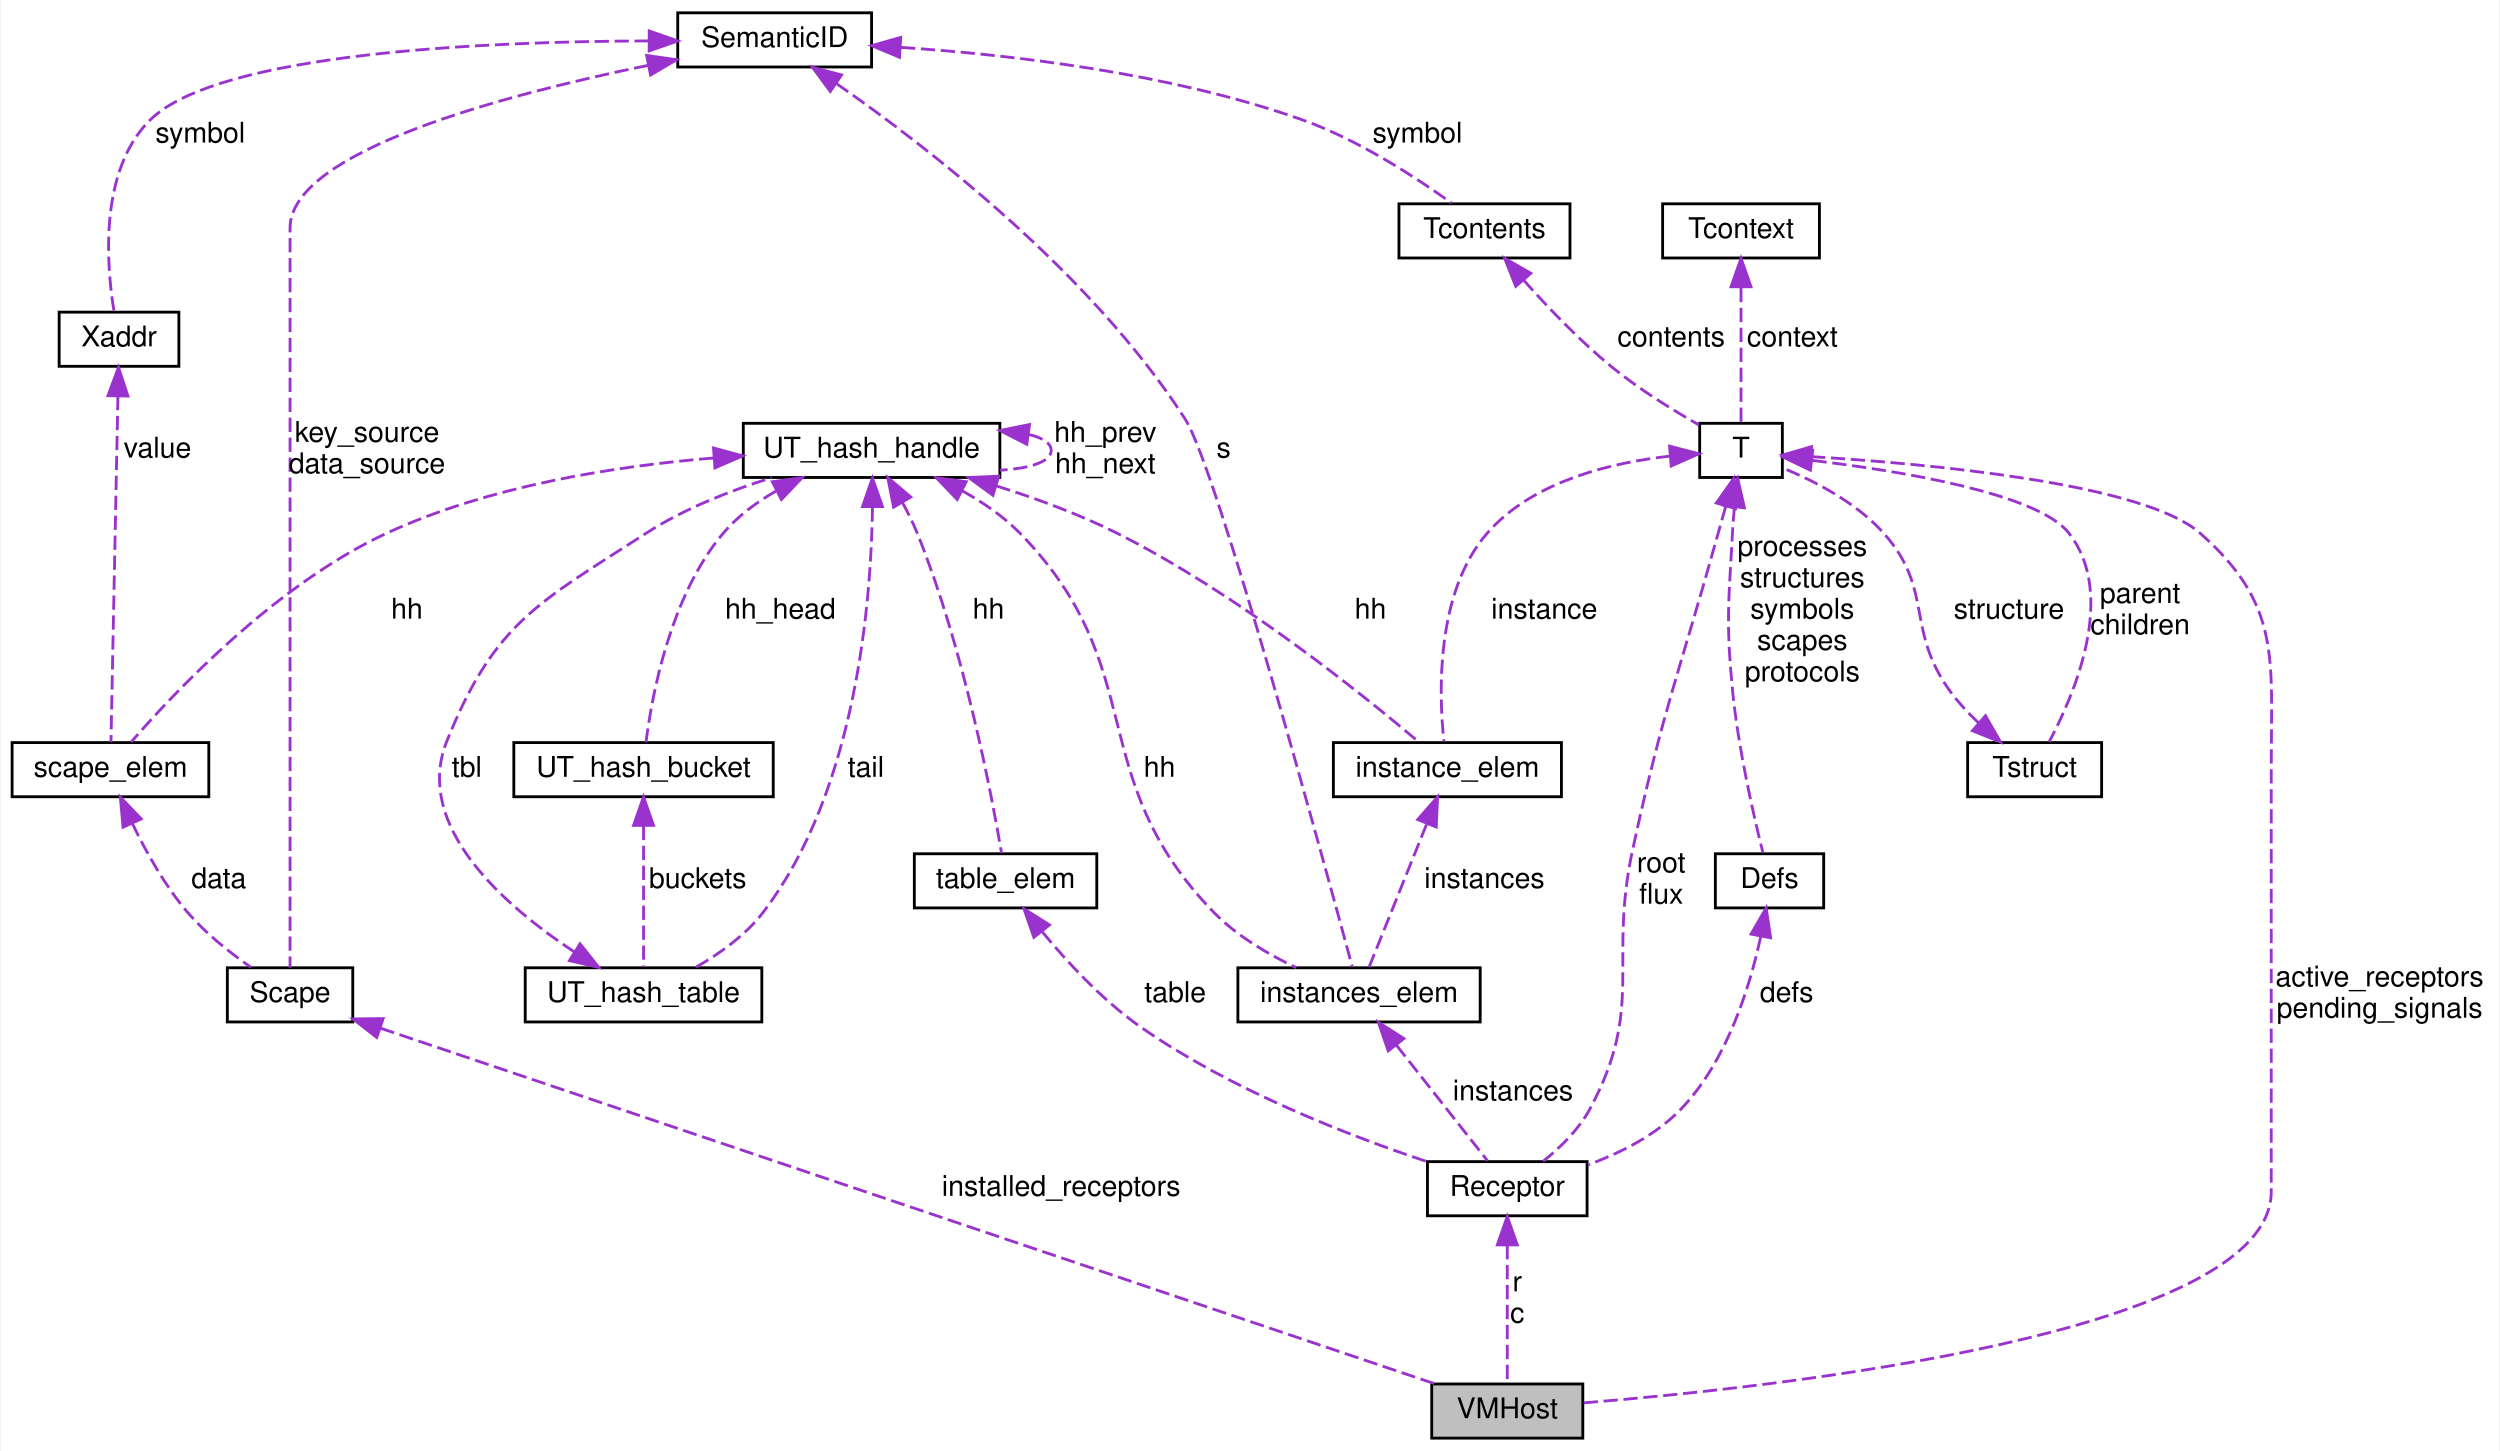
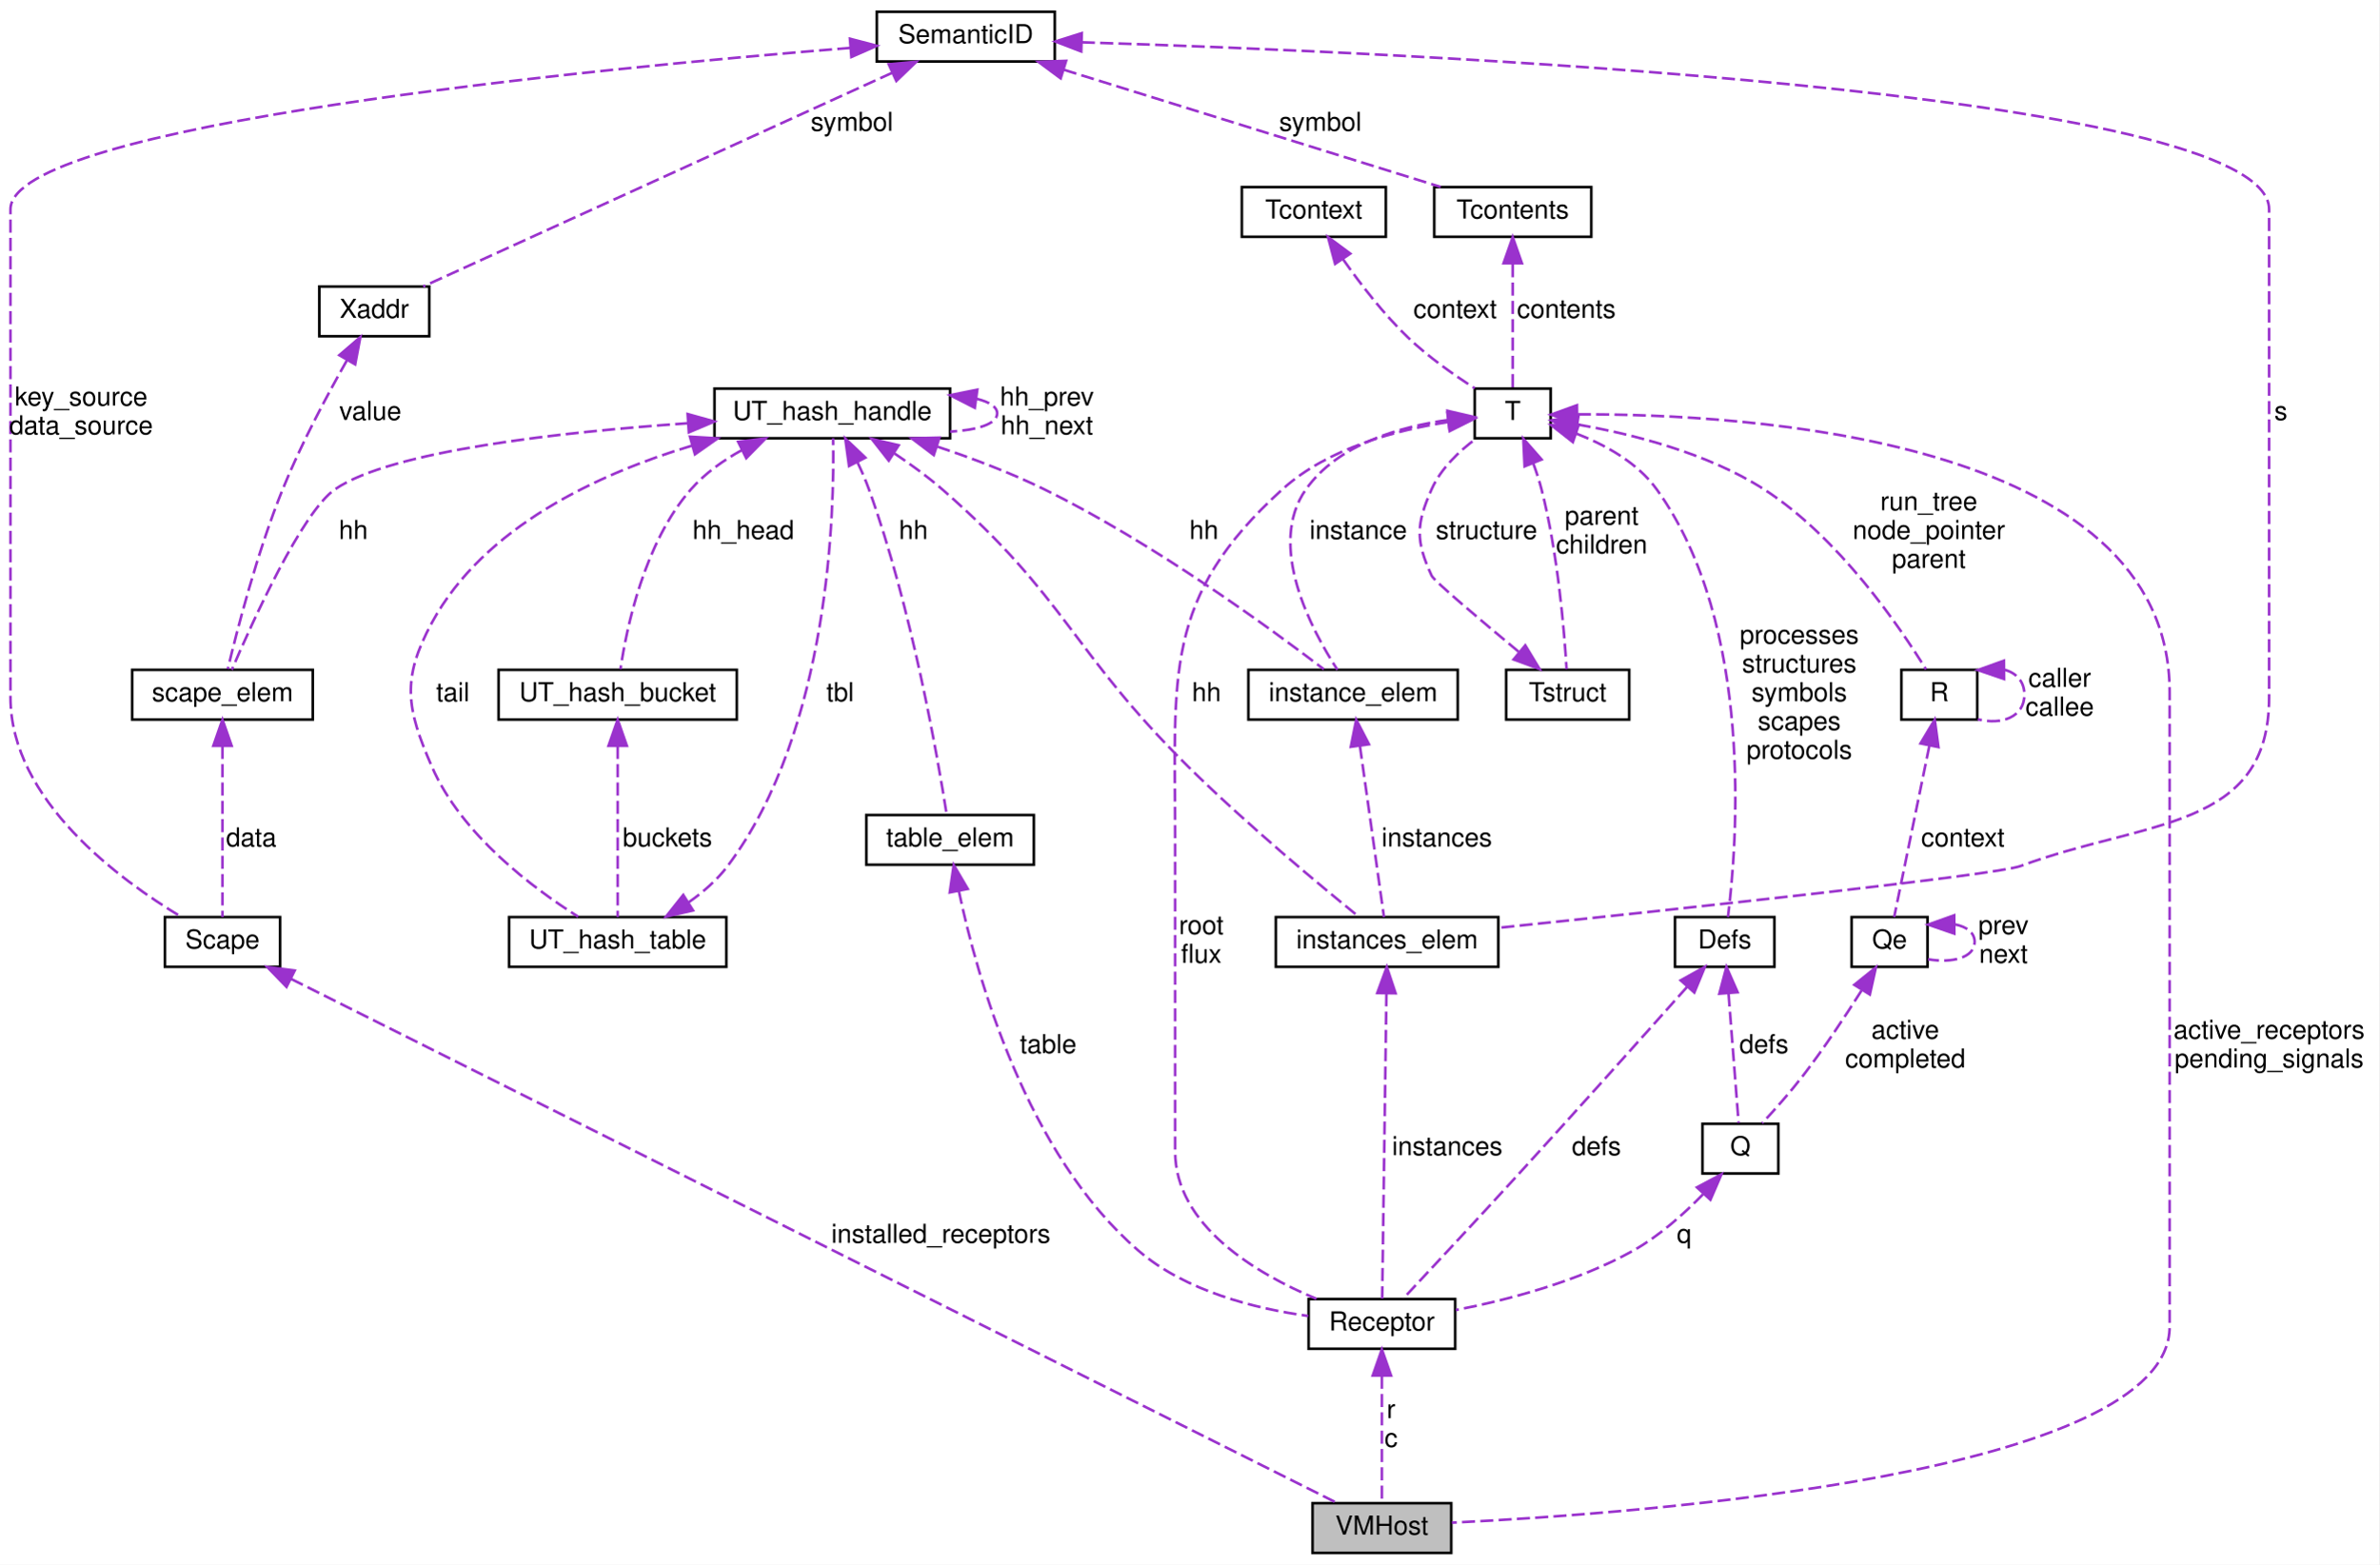
- <svg xmlns="http://www.w3.org/2000/svg" xmlns:xlink="http://www.w3.org/1999/xlink" width="877pt" height="509pt" viewBox="0.00 0.00 876.50 509.00">
-   <g id="graph0" class="graph" transform="scale(1 1) rotate(0) translate(4 505)">
-     <polygon fill="white" stroke="none" points="-4,4 -4,-505 872.5,-505 872.5,4 -4,4" />
+ <svg xmlns="http://www.w3.org/2000/svg" xmlns:xlink="http://www.w3.org/1999/xlink" width="909pt" height="598pt" viewBox="0.00 0.00 909.00 598.00">
+   <g id="graph0" class="graph" transform="scale(1 1) rotate(0) translate(4 594)">
+     <polygon fill="white" stroke="none" points="-4,4 -4,-594 905,-594 905,4 -4,4" />
    <g id="node1" class="node">
-       <polygon fill="#bfbfbf" stroke="black" points="498,-0.5 498,-19.5 551,-19.5 551,-0.5 498,-0.5" />
-       <text text-anchor="middle" x="524.5" y="-7.5" font-family="Helvetica,sans-Serif" font-size="10.00">VMHost</text>
+       <polygon fill="#bfbfbf" stroke="black" points="497.5,-0.5 497.5,-19.5 550.5,-19.5 550.5,-0.5 497.5,-0.5" />
+       <text text-anchor="middle" x="524" y="-7.5" font-family="Helvetica,sans-Serif" font-size="10.00">VMHost</text>
    </g>
    <g id="node2" class="node">
      <g id="a_node2">
        <a xlink:href="structScape.html" target="_top" xlink:title="Scape">
-           <polygon fill="white" stroke="black" points="75.5,-146.5 75.5,-165.5 119.5,-165.5 119.5,-146.5 75.5,-146.5" />
-           <text text-anchor="middle" x="97.5" y="-153.5" font-family="Helvetica,sans-Serif" font-size="10.00">Scape</text>
+           <polygon fill="white" stroke="black" points="59,-224.5 59,-243.5 103,-243.5 103,-224.5 59,-224.5" />
+           <text text-anchor="middle" x="81" y="-231.5" font-family="Helvetica,sans-Serif" font-size="10.00">Scape</text>
        </a>
      </g>
    </g>
    <g id="edge1" class="edge">
-       <path fill="none" stroke="#9a32cd" stroke-dasharray="5,2" d="M129.243,-144.295C210.592,-116.861 425.312,-44.45 499.142,-19.552" />
-       <polygon fill="#9a32cd" stroke="#9a32cd" points="127.915,-141.049 119.558,-147.561 130.152,-147.682 127.915,-141.049" />
-       <text text-anchor="middle" x="368" y="-85.5" font-family="Helvetica,sans-Serif" font-size="10.00"> installed_receptors</text>
+       <path fill="none" stroke="#9a32cd" stroke-dasharray="5,2" d="M107.228,-219.857C189.126,-178.815 438.692,-53.75 506.717,-19.661" />
+       <polygon fill="#9a32cd" stroke="#9a32cd" points="105.467,-216.824 98.095,-224.433 108.603,-223.082 105.467,-216.824" />
+       <text text-anchor="middle" x="355.5" y="-119" font-family="Helvetica,sans-Serif" font-size="10.00"> installed_receptors</text>
    </g>
    <g id="node3" class="node">
      <g id="a_node3">
        <a xlink:href="structSemanticID.html" target="_top" xlink:title="SemanticID">
-           <polygon fill="white" stroke="black" points="233.5,-481.5 233.5,-500.5 301.5,-500.5 301.5,-481.5 233.5,-481.5" />
-           <text text-anchor="middle" x="267.5" y="-488.5" font-family="Helvetica,sans-Serif" font-size="10.00">SemanticID</text>
+           <polygon fill="white" stroke="black" points="331,-570.5 331,-589.5 399,-589.5 399,-570.5 331,-570.5" />
+           <text text-anchor="middle" x="365" y="-577.5" font-family="Helvetica,sans-Serif" font-size="10.00">SemanticID</text>
        </a>
      </g>
    </g>
    <g id="edge2" class="edge">
-       <path fill="none" stroke="#9a32cd" stroke-dasharray="5,2" d="M223.074,-482.064C172.704,-471.772 97.5,-451.901 97.5,-425 97.5,-425 97.5,-425 97.5,-234 97.5,-209.135 97.5,-179.754 97.5,-165.546" />
-       <polygon fill="#9a32cd" stroke="#9a32cd" points="222.608,-485.54 233.098,-484.054 223.971,-478.674 222.608,-485.54" />
-       <text text-anchor="middle" x="124.5" y="-350" font-family="Helvetica,sans-Serif" font-size="10.00"> key_source</text>
-       <text text-anchor="middle" x="124.5" y="-339" font-family="Helvetica,sans-Serif" font-size="10.00">data_source</text>
+       <path fill="none" stroke="#9a32cd" stroke-dasharray="5,2" d="M320.894,-575.702C223.774,-567.849 0,-546.254 0,-514 0,-514 0,-514 0,-327.5 0,-288.224 41.845,-257.621 65.382,-243.514" />
+       <polygon fill="#9a32cd" stroke="#9a32cd" points="320.743,-579.201 330.989,-576.506 321.299,-572.223 320.743,-579.201" />
+       <text text-anchor="middle" x="27" y="-439" font-family="Helvetica,sans-Serif" font-size="10.00"> key_source</text>
+       <text text-anchor="middle" x="27" y="-428" font-family="Helvetica,sans-Serif" font-size="10.00">data_source</text>
    </g>
    <g id="node5" class="node">
      <g id="a_node5">
        <a xlink:href="structXaddr.html" target="_top" xlink:title="Xaddr">
-           <polygon fill="white" stroke="black" points="16.5,-376.5 16.5,-395.5 58.5,-395.5 58.5,-376.5 16.5,-376.5" />
-           <text text-anchor="middle" x="37.5" y="-383.5" font-family="Helvetica,sans-Serif" font-size="10.00">Xaddr</text>
+           <polygon fill="white" stroke="black" points="118,-465.5 118,-484.5 160,-484.5 160,-465.5 118,-465.5" />
+           <text text-anchor="middle" x="139" y="-472.5" font-family="Helvetica,sans-Serif" font-size="10.00">Xaddr</text>
        </a>
      </g>
    </g>
    <g id="edge5" class="edge">
-       <path fill="none" stroke="#9a32cd" stroke-dasharray="5,2" d="M223.349,-490.646C166.608,-490.483 72.529,-486.528 48.5,-463 30.21,-445.092 33.168,-411.296 35.789,-395.517" />
-       <polygon fill="#9a32cd" stroke="#9a32cd" points="223.488,-494.146 233.485,-490.637 223.481,-487.146 223.488,-494.146" />
-       <text text-anchor="middle" x="66" y="-455" font-family="Helvetica,sans-Serif" font-size="10.00"> symbol</text>
+       <path fill="none" stroke="#9a32cd" stroke-dasharray="5,2" d="M336.856,-566.173C290.014,-544.825 197.293,-502.567 157.667,-484.508" />
+       <polygon fill="#9a32cd" stroke="#9a32cd" points="335.569,-569.433 346.12,-570.395 338.472,-563.063 335.569,-569.433" />
+       <text text-anchor="middle" x="321.5" y="-544" font-family="Helvetica,sans-Serif" font-size="10.00"> symbol</text>
    </g>
    <g id="node11" class="node">
      <g id="a_node11">
        <a xlink:href="structinstances__elem.html" target="_top" xlink:title="instances_elem">
-           <polygon fill="white" stroke="black" points="430,-146.5 430,-165.5 515,-165.5 515,-146.5 430,-146.5" />
-           <text text-anchor="middle" x="472.5" y="-153.5" font-family="Helvetica,sans-Serif" font-size="10.00">instances_elem</text>
+           <polygon fill="white" stroke="black" points="483.5,-224.5 483.5,-243.5 568.5,-243.5 568.5,-224.5 483.5,-224.5" />
+           <text text-anchor="middle" x="526" y="-231.5" font-family="Helvetica,sans-Serif" font-size="10.00">instances_elem</text>
        </a>
      </g>
    </g>
    <g id="edge25" class="edge">
-       <path fill="none" stroke="#9a32cd" stroke-dasharray="5,2" d="M289.197,-475.658C320.567,-453.848 378.44,-409.404 411.5,-358 422.448,-340.977 460.281,-202.323 470.137,-165.794" />
-       <polygon fill="#9a32cd" stroke="#9a32cd" points="287.016,-472.91 280.732,-481.44 290.964,-478.69 287.016,-472.91" />
-       <text text-anchor="middle" x="425" y="-344.5" font-family="Helvetica,sans-Serif" font-size="10.00"> s</text>
+       <path fill="none" stroke="#9a32cd" stroke-dasharray="5,2" d="M409.35,-577.834C531.356,-574.04 863,-559.538 863,-514 863,-514 863,-514 863,-327.5 863,-276.466 815.837,-280.778 768,-263 758.795,-259.579 635.541,-246.381 568.589,-239.395" />
+       <polygon fill="#9a32cd" stroke="#9a32cd" points="409.12,-574.339 399.23,-578.139 409.33,-581.336 409.12,-574.339" />
+       <text text-anchor="middle" x="867.5" y="-433.5" font-family="Helvetica,sans-Serif" font-size="10.00"> s</text>
    </g>
    <g id="node16" class="node">
      <g id="a_node16">
        <a xlink:href="structTcontents.html" target="_top" xlink:title="Tcontents">
-           <polygon fill="white" stroke="black" points="486.5,-414.5 486.5,-433.5 546.5,-433.5 546.5,-414.5 486.5,-414.5" />
-           <text text-anchor="middle" x="516.5" y="-421.5" font-family="Helvetica,sans-Serif" font-size="10.00">Tcontents</text>
+           <polygon fill="white" stroke="black" points="544,-503.5 544,-522.5 604,-522.5 604,-503.5 544,-503.5" />
+           <text text-anchor="middle" x="574" y="-510.5" font-family="Helvetica,sans-Serif" font-size="10.00">Tcontents</text>
        </a>
      </g>
    </g>
    <g id="edge24" class="edge">
-       <path fill="none" stroke="#9a32cd" stroke-dasharray="5,2" d="M311.81,-488.371C350.031,-485.839 406.215,-479.392 452.5,-463 472.233,-456.012 492.62,-442.651 504.932,-433.781" />
-       <polygon fill="#9a32cd" stroke="#9a32cd" points="311.302,-484.895 301.529,-488.986 311.72,-491.883 311.302,-484.895" />
-       <text text-anchor="middle" x="493" y="-455" font-family="Helvetica,sans-Serif" font-size="10.00"> symbol</text>
+       <path fill="none" stroke="#9a32cd" stroke-dasharray="5,2" d="M402.468,-567.347C443.865,-554.473 509.546,-534.046 546.465,-522.564" />
+       <polygon fill="#9a32cd" stroke="#9a32cd" points="401.263,-564.057 392.754,-570.369 403.342,-570.741 401.263,-564.057" />
+       <text text-anchor="middle" x="500.5" y="-544" font-family="Helvetica,sans-Serif" font-size="10.00"> symbol</text>
    </g>
    <g id="node4" class="node">
      <g id="a_node4">
        <a xlink:href="structscape__elem.html" target="_top" xlink:title="scape_elem">
-           <polygon fill="white" stroke="black" points="0,-225.5 0,-244.5 69,-244.5 69,-225.5 0,-225.5" />
-           <text text-anchor="middle" x="34.5" y="-232.5" font-family="Helvetica,sans-Serif" font-size="10.00">scape_elem</text>
+           <polygon fill="white" stroke="black" points="46.5,-319 46.5,-338 115.5,-338 115.5,-319 46.5,-319" />
+           <text text-anchor="middle" x="81" y="-326" font-family="Helvetica,sans-Serif" font-size="10.00">scape_elem</text>
        </a>
      </g>
    </g>
    <g id="edge3" class="edge">
-       <path fill="none" stroke="#9a32cd" stroke-dasharray="5,2" d="M42.15,-216.166C46.87,-206.356 53.543,-194.32 61.5,-185 67.875,-177.533 76.521,-170.73 83.741,-165.7" />
-       <polygon fill="#9a32cd" stroke="#9a32cd" points="38.914,-214.825 37.964,-225.377 45.287,-217.721 38.914,-214.825" />
-       <text text-anchor="middle" x="72.5" y="-193.5" font-family="Helvetica,sans-Serif" font-size="10.00"> data</text>
+       <path fill="none" stroke="#9a32cd" stroke-dasharray="5,2" d="M81,-308.944C81,-289.038 81,-258.3 81,-243.516" />
+       <polygon fill="#9a32cd" stroke="#9a32cd" points="77.5,-308.964 81,-318.964 84.5,-308.964 77.5,-308.964" />
+       <text text-anchor="middle" x="92" y="-270.5" font-family="Helvetica,sans-Serif" font-size="10.00"> data</text>
    </g>
    <g id="edge4" class="edge">
-       <path fill="none" stroke="#9a32cd" stroke-dasharray="5,2" d="M37.12,-366.105C36.464,-333.552 35.147,-268.128 34.674,-244.641" />
-       <polygon fill="#9a32cd" stroke="#9a32cd" points="33.621,-366.198 37.321,-376.126 40.619,-366.057 33.621,-366.198" />
-       <text text-anchor="middle" x="51" y="-344.5" font-family="Helvetica,sans-Serif" font-size="10.00"> value</text>
+       <path fill="none" stroke="#9a32cd" stroke-dasharray="5,2" d="M128.498,-456.205C120.979,-442.956 110.99,-424.253 104,-407 94.197,-382.806 86.498,-352.857 83.02,-338.288" />
+       <polygon fill="#9a32cd" stroke="#9a32cd" points="125.64,-458.255 133.675,-465.16 131.7,-454.751 125.64,-458.255" />
+       <text text-anchor="middle" x="137.5" y="-433.5" font-family="Helvetica,sans-Serif" font-size="10.00"> value</text>
    </g>
    <g id="node6" class="node">
      <g id="a_node6">
        <a xlink:href="structUT__hash__handle.html" target="_top" xlink:title="UT_hash_handle">
-           <polygon fill="white" stroke="black" points="256.5,-337.5 256.5,-356.5 346.5,-356.5 346.5,-337.5 256.5,-337.5" />
-           <text text-anchor="middle" x="301.5" y="-344.5" font-family="Helvetica,sans-Serif" font-size="10.00">UT_hash_handle</text>
+           <polygon fill="white" stroke="black" points="269,-426.5 269,-445.5 359,-445.5 359,-426.5 269,-426.5" />
+           <text text-anchor="middle" x="314" y="-433.5" font-family="Helvetica,sans-Serif" font-size="10.00">UT_hash_handle</text>
        </a>
      </g>
    </g>
    <g id="edge6" class="edge">
-       <path fill="none" stroke="#9a32cd" stroke-dasharray="5,2" d="M245.958,-344.325C211.634,-341.51 167.432,-334.589 131.5,-318 92.46,-299.976 56.614,-261.833 41.748,-244.679" />
-       <polygon fill="#9a32cd" stroke="#9a32cd" points="246.046,-347.84 256.273,-345.073 246.552,-340.859 246.046,-347.84" />
-       <text text-anchor="middle" x="138.5" y="-288" font-family="Helvetica,sans-Serif" font-size="10.00"> hh</text>
+       <path fill="none" stroke="#9a32cd" stroke-dasharray="5,2" d="M258.948,-432.259C210.793,-428.907 145.31,-421.745 124,-407 111.41,-398.289 92.41,-356.29 84.573,-338.02" />
+       <polygon fill="#9a32cd" stroke="#9a32cd" points="258.73,-435.752 268.939,-432.917 259.191,-428.767 258.73,-435.752" />
+       <text text-anchor="middle" x="131" y="-388" font-family="Helvetica,sans-Serif" font-size="10.00"> hh</text>
    </g>
    <g id="edge7" class="edge">
-       <path fill="none" stroke="#9a32cd" stroke-dasharray="5,2" d="M356.764,-352.566C361.526,-351.383 364.5,-349.528 364.5,-347 364.5,-342.955 356.886,-340.632 346.52,-340.032" />
-       <polygon fill="#9a32cd" stroke="#9a32cd" points="355.953,-349.144 346.52,-353.968 356.903,-356.08 355.953,-349.144" />
-       <text text-anchor="middle" x="383.5" y="-350" font-family="Helvetica,sans-Serif" font-size="10.00"> hh_prev</text>
-       <text text-anchor="middle" x="383.5" y="-339" font-family="Helvetica,sans-Serif" font-size="10.00">hh_next</text>
+       <path fill="none" stroke="#9a32cd" stroke-dasharray="5,2" d="M369.264,-441.566C374.026,-440.383 377,-438.528 377,-436 377,-431.955 369.386,-429.632 359.02,-429.032" />
+       <polygon fill="#9a32cd" stroke="#9a32cd" points="368.453,-438.144 359.02,-442.968 369.403,-445.08 368.453,-438.144" />
+       <text text-anchor="middle" x="396" y="-439" font-family="Helvetica,sans-Serif" font-size="10.00"> hh_prev</text>
+       <text text-anchor="middle" x="396" y="-428" font-family="Helvetica,sans-Serif" font-size="10.00">hh_next</text>
    </g>
    <g id="node7" class="node">
      <g id="a_node7">
        <a xlink:href="structUT__hash__table.html" target="_top" xlink:title="UT_hash_table">
-           <polygon fill="white" stroke="black" points="180,-146.5 180,-165.5 263,-165.5 263,-146.5 180,-146.5" />
-           <text text-anchor="middle" x="221.5" y="-153.5" font-family="Helvetica,sans-Serif" font-size="10.00">UT_hash_table</text>
+           <polygon fill="white" stroke="black" points="190.5,-224.5 190.5,-243.5 273.5,-243.5 273.5,-224.5 190.5,-224.5" />
+           <text text-anchor="middle" x="232" y="-231.5" font-family="Helvetica,sans-Serif" font-size="10.00">UT_hash_table</text>
        </a>
      </g>
    </g>
    <g id="edge11" class="edge">
-       <path fill="none" stroke="#9a32cd" stroke-dasharray="5,2" d="M301.817,-326.998C301.4,-294.568 296.259,-227.89 263.5,-185 257.33,-176.921 248.127,-170.415 239.908,-165.715" />
-       <polygon fill="#9a32cd" stroke="#9a32cd" points="298.317,-327.283 301.8,-337.289 305.317,-327.295 298.317,-327.283" />
-       <text text-anchor="middle" x="299.5" y="-232.5" font-family="Helvetica,sans-Serif" font-size="10.00"> tail</text>
+       <path fill="none" stroke="#9a32cd" stroke-dasharray="5,2" d="M260.378,-423.679C224.711,-412.944 180.892,-392.772 161,-356 149.37,-334.5 151.235,-323.409 161,-301 172.362,-274.926 199.665,-254.515 216.91,-243.653" />
+       <polygon fill="#9a32cd" stroke="#9a32cd" points="259.62,-427.102 270.196,-426.462 261.53,-420.367 259.62,-427.102" />
+       <text text-anchor="middle" x="169" y="-326" font-family="Helvetica,sans-Serif" font-size="10.00"> tail</text>
    </g>
    <g id="node8" class="node">
      <g id="a_node8">
        <a xlink:href="structUT__hash__bucket.html" target="_top" xlink:title="UT_hash_bucket">
-           <polygon fill="white" stroke="black" points="176,-225.5 176,-244.5 267,-244.5 267,-225.5 176,-225.5" />
-           <text text-anchor="middle" x="221.5" y="-232.5" font-family="Helvetica,sans-Serif" font-size="10.00">UT_hash_bucket</text>
+           <polygon fill="white" stroke="black" points="186.5,-319 186.5,-338 277.5,-338 277.5,-319 186.5,-319" />
+           <text text-anchor="middle" x="232" y="-326" font-family="Helvetica,sans-Serif" font-size="10.00">UT_hash_bucket</text>
        </a>
      </g>
    </g>
    <g id="edge10" class="edge">
-       <path fill="none" stroke="#9a32cd" stroke-dasharray="5,2" d="M267.898,-332.698C261.102,-328.78 254.513,-323.916 249.5,-318 230.828,-295.964 224.414,-260.857 222.374,-244.681" />
-       <polygon fill="#9a32cd" stroke="#9a32cd" points="266.673,-336.003 277.166,-337.463 269.874,-329.777 266.673,-336.003" />
-       <text text-anchor="middle" x="269.5" y="-288" font-family="Helvetica,sans-Serif" font-size="10.00"> hh_head</text>
+       <path fill="none" stroke="#9a32cd" stroke-dasharray="5,2" d="M279.477,-421.99C272.314,-418.039 265.334,-413.087 260,-407 242.086,-386.557 235.339,-353.769 233.051,-338.221" />
+       <polygon fill="#9a32cd" stroke="#9a32cd" points="278.021,-425.175 288.537,-426.469 281.124,-418.9 278.021,-425.175" />
+       <text text-anchor="middle" x="280" y="-388" font-family="Helvetica,sans-Serif" font-size="10.00"> hh_head</text>
    </g>
    <g id="node10" class="node">
      <g id="a_node10">
        <a xlink:href="structtable__elem.html" target="_top" xlink:title="table_elem">
-           <polygon fill="white" stroke="black" points="316.5,-186.5 316.5,-205.5 380.5,-205.5 380.5,-186.5 316.5,-186.5" />
-           <text text-anchor="middle" x="348.5" y="-193.5" font-family="Helvetica,sans-Serif" font-size="10.00">table_elem</text>
+           <polygon fill="white" stroke="black" points="327,-263.5 327,-282.5 391,-282.5 391,-263.5 327,-263.5" />
+           <text text-anchor="middle" x="359" y="-270.5" font-family="Helvetica,sans-Serif" font-size="10.00">table_elem</text>
        </a>
      </g>
    </g>
    <g id="edge14" class="edge">
-       <path fill="none" stroke="#9a32cd" stroke-dasharray="5,2" d="M312.395,-328.596C314.268,-325.165 316.069,-321.532 317.5,-318 333.869,-277.603 343.644,-226.049 347.089,-205.761" />
-       <polygon fill="#9a32cd" stroke="#9a32cd" points="309.224,-327.083 307.172,-337.477 315.258,-330.631 309.224,-327.083" />
-       <text text-anchor="middle" x="342.5" y="-288" font-family="Helvetica,sans-Serif" font-size="10.00"> hh</text>
+       <path fill="none" stroke="#9a32cd" stroke-dasharray="5,2" d="M323.676,-417.199C325.262,-413.869 326.782,-410.374 328,-407 344.418,-361.505 354.355,-304.061 357.715,-282.602" />
+       <polygon fill="#9a32cd" stroke="#9a32cd" points="320.404,-415.91 318.958,-426.406 326.634,-419.103 320.404,-415.91" />
+       <text text-anchor="middle" x="345" y="-388" font-family="Helvetica,sans-Serif" font-size="10.00"> hh</text>
    </g>
    <g id="edge16" class="edge">
-       <path fill="none" stroke="#9a32cd" stroke-dasharray="5,2" d="M333.261,-332.829C340.504,-328.813 347.751,-323.873 353.5,-318 399.941,-270.558 375.252,-232.631 421.5,-185 429.592,-176.666 440.705,-170.169 450.493,-165.541" />
-       <polygon fill="#9a32cd" stroke="#9a32cd" points="331.538,-329.779 324.201,-337.422 334.703,-336.022 331.538,-329.779" />
-       <text text-anchor="middle" x="402.5" y="-232.5" font-family="Helvetica,sans-Serif" font-size="10.00"> hh</text>
+       <path fill="none" stroke="#9a32cd" stroke-dasharray="5,2" d="M337.741,-420.71C343.919,-416.585 350.406,-411.873 356,-407 403.477,-365.639 405.245,-345.293 450,-301 472.109,-279.119 500.216,-255.758 515.291,-243.554" />
+       <polygon fill="#9a32cd" stroke="#9a32cd" points="335.579,-417.938 329.051,-426.283 339.358,-423.831 335.579,-417.938" />
+       <text text-anchor="middle" x="457" y="-326" font-family="Helvetica,sans-Serif" font-size="10.00"> hh</text>
    </g>
    <g id="node12" class="node">
      <g id="a_node12">
        <a xlink:href="structinstance__elem.html" target="_top" xlink:title="instance_elem">
-           <polygon fill="white" stroke="black" points="463.5,-225.5 463.5,-244.5 543.5,-244.5 543.5,-225.5 463.5,-225.5" />
-           <text text-anchor="middle" x="503.5" y="-232.5" font-family="Helvetica,sans-Serif" font-size="10.00">instance_elem</text>
+           <polygon fill="white" stroke="black" points="473,-319 473,-338 553,-338 553,-319 473,-319" />
+           <text text-anchor="middle" x="513" y="-326" font-family="Helvetica,sans-Serif" font-size="10.00">instance_elem</text>
        </a>
      </g>
    </g>
    <g id="edge18" class="edge">
-       <path fill="none" stroke="#9a32cd" stroke-dasharray="5,2" d="M345.316,-334.526C359.161,-330.17 374.287,-324.63 387.5,-318 430.044,-296.654 474.371,-260.887 493.612,-244.576" />
-       <polygon fill="#9a32cd" stroke="#9a32cd" points="344.068,-331.246 335.506,-337.487 346.091,-337.948 344.068,-331.246" />
-       <text text-anchor="middle" x="476.5" y="-288" font-family="Helvetica,sans-Serif" font-size="10.00"> hh</text>
+       <path fill="none" stroke="#9a32cd" stroke-dasharray="5,2" d="M354.175,-423.303C367.458,-418.864 382.125,-413.33 395,-407 436.79,-386.453 481.547,-353.715 501.848,-338.2" />
+       <polygon fill="#9a32cd" stroke="#9a32cd" points="352.78,-420.076 344.34,-426.48 354.932,-426.737 352.78,-420.076" />
+       <text text-anchor="middle" x="456" y="-388" font-family="Helvetica,sans-Serif" font-size="10.00"> hh</text>
    </g>
    <g id="edge8" class="edge">
-       <path fill="none" stroke="#9a32cd" stroke-dasharray="5,2" d="M197.303,-170.995C172.926,-187.09 140.505,-215.16 152.5,-245 169.265,-286.707 184.741,-293.611 222.5,-318 235.823,-326.606 252.123,-332.959 266.449,-337.418" />
-       <polygon fill="#9a32cd" stroke="#9a32cd" points="199.229,-173.918 205.823,-165.625 195.497,-167.996 199.229,-173.918" />
-       <text text-anchor="middle" x="159.5" y="-232.5" font-family="Helvetica,sans-Serif" font-size="10.00"> tbl</text>
+       <path fill="none" stroke="#9a32cd" stroke-dasharray="5,2" d="M259.132,-249.145C264.655,-253.029 269.993,-257.666 274,-263 313.225,-315.208 314.868,-399.61 314.313,-426.491" />
+       <polygon fill="#9a32cd" stroke="#9a32cd" points="260.79,-246.052 250.466,-243.671 257.051,-251.971 260.79,-246.052" />
+       <text text-anchor="middle" x="317" y="-326" font-family="Helvetica,sans-Serif" font-size="10.00"> tbl</text>
    </g>
    <g id="edge9" class="edge">
-       <path fill="none" stroke="#9a32cd" stroke-dasharray="5,2" d="M221.5,-215.315C221.5,-199.592 221.5,-177.808 221.5,-165.809" />
-       <polygon fill="#9a32cd" stroke="#9a32cd" points="218,-215.465 221.5,-225.465 225,-215.465 218,-215.465" />
-       <text text-anchor="middle" x="240.5" y="-193.5" font-family="Helvetica,sans-Serif" font-size="10.00"> buckets</text>
+       <path fill="none" stroke="#9a32cd" stroke-dasharray="5,2" d="M232,-308.944C232,-289.038 232,-258.3 232,-243.516" />
+       <polygon fill="#9a32cd" stroke="#9a32cd" points="228.5,-308.964 232,-318.964 235.5,-308.964 228.5,-308.964" />
+       <text text-anchor="middle" x="251" y="-270.5" font-family="Helvetica,sans-Serif" font-size="10.00"> buckets</text>
    </g>
    <g id="node9" class="node">
      <g id="a_node9">
        <a xlink:href="structReceptor.html" target="_top" xlink:title="Receptor">
-           <polygon fill="white" stroke="black" points="496.5,-78.5 496.5,-97.5 552.5,-97.5 552.5,-78.5 496.5,-78.5" />
-           <text text-anchor="middle" x="524.5" y="-85.5" font-family="Helvetica,sans-Serif" font-size="10.00">Receptor</text>
+           <polygon fill="white" stroke="black" points="496,-78.5 496,-97.5 552,-97.5 552,-78.5 496,-78.5" />
+           <text text-anchor="middle" x="524" y="-85.5" font-family="Helvetica,sans-Serif" font-size="10.00">Receptor</text>
        </a>
      </g>
    </g>
    <g id="edge12" class="edge">
-       <path fill="none" stroke="#9a32cd" stroke-dasharray="5,2" d="M524.5,-68.224C524.5,-52.697 524.5,-31.358 524.5,-19.616" />
-       <polygon fill="#9a32cd" stroke="#9a32cd" points="521,-68.282 524.5,-78.282 528,-68.282 521,-68.282" />
-       <text text-anchor="middle" x="528" y="-52" font-family="Helvetica,sans-Serif" font-size="10.00"> r</text>
-       <text text-anchor="middle" x="528" y="-41" font-family="Helvetica,sans-Serif" font-size="10.00">c</text>
+       <path fill="none" stroke="#9a32cd" stroke-dasharray="5,2" d="M524,-68.224C524,-52.697 524,-31.358 524,-19.616" />
+       <polygon fill="#9a32cd" stroke="#9a32cd" points="520.5,-68.282 524,-78.282 527.5,-68.282 520.5,-68.282" />
+       <text text-anchor="middle" x="527.5" y="-52" font-family="Helvetica,sans-Serif" font-size="10.00"> r</text>
+       <text text-anchor="middle" x="527.5" y="-41" font-family="Helvetica,sans-Serif" font-size="10.00">c</text>
    </g>
    <g id="edge13" class="edge">
-       <path fill="none" stroke="#9a32cd" stroke-dasharray="5,2" d="M361.379,-178.102C370.108,-167.527 382.405,-154.209 395.5,-145 427.153,-122.738 469.061,-106.576 496.392,-97.494" />
-       <polygon fill="#9a32cd" stroke="#9a32cd" points="358.432,-176.185 354.946,-186.19 363.91,-180.542 358.432,-176.185" />
-       <text text-anchor="middle" x="408" y="-153.5" font-family="Helvetica,sans-Serif" font-size="10.00"> table</text>
+       <path fill="none" stroke="#9a32cd" stroke-dasharray="5,2" d="M362.362,-253.425C369.258,-220.733 388.119,-152.893 431,-116 449.098,-100.43 475.732,-93.825 495.865,-91.031" />
+       <polygon fill="#9a32cd" stroke="#9a32cd" points="358.893,-252.927 360.401,-263.414 365.762,-254.275 358.893,-252.927" />
+       <text text-anchor="middle" x="396.5" y="-191.5" font-family="Helvetica,sans-Serif" font-size="10.00"> table</text>
    </g>
    <g id="edge15" class="edge">
-       <path fill="none" stroke="#9a32cd" stroke-dasharray="5,2" d="M485.65,-138.31C495.787,-125.444 509.406,-108.158 517.534,-97.841" />
-       <polygon fill="#9a32cd" stroke="#9a32cd" points="482.738,-136.351 479.298,-146.372 488.236,-140.683 482.738,-136.351" />
-       <text text-anchor="middle" x="526.5" y="-119" font-family="Helvetica,sans-Serif" font-size="10.00"> instances</text>
+       <path fill="none" stroke="#9a32cd" stroke-dasharray="5,2" d="M525.741,-214.38C525.305,-182.966 524.439,-120.628 524.121,-97.714" />
+       <polygon fill="#9a32cd" stroke="#9a32cd" points="522.242,-214.473 525.881,-224.423 529.242,-214.376 522.242,-214.473" />
+       <text text-anchor="middle" x="549" y="-152.5" font-family="Helvetica,sans-Serif" font-size="10.00"> instances</text>
    </g>
    <g id="edge17" class="edge">
-       <path fill="none" stroke="#9a32cd" stroke-dasharray="5,2" d="M496.161,-215.771C489.818,-200.016 480.924,-177.924 476.047,-165.809" />
-       <polygon fill="#9a32cd" stroke="#9a32cd" points="493.083,-217.496 500.064,-225.465 499.576,-214.882 493.083,-217.496" />
-       <text text-anchor="middle" x="516.5" y="-193.5" font-family="Helvetica,sans-Serif" font-size="10.00"> instances</text>
+       <path fill="none" stroke="#9a32cd" stroke-dasharray="5,2" d="M515.608,-308.944C518.405,-289.038 522.725,-258.3 524.803,-243.516" />
+       <polygon fill="#9a32cd" stroke="#9a32cd" points="512.126,-308.574 514.2,-318.964 519.057,-309.548 512.126,-308.574" />
+       <text text-anchor="middle" x="545" y="-270.5" font-family="Helvetica,sans-Serif" font-size="10.00"> instances</text>
    </g>
    <g id="node13" class="node">
      <g id="a_node13">
        <a xlink:href="structT.html" target="_top" xlink:title="T">
-           <polygon fill="white" stroke="black" points="592,-337.5 592,-356.5 621,-356.5 621,-337.5 592,-337.5" />
-           <text text-anchor="middle" x="606.5" y="-344.5" font-family="Helvetica,sans-Serif" font-size="10.00">T</text>
-         </a>
-       </g>
-     </g>
-     <g id="edge29" class="edge">
-       <path fill="none" stroke="#9a32cd" stroke-dasharray="5,2" d="M631.036,-344.816C670.985,-342.397 747.633,-335.549 767.5,-318 796.055,-292.776 792.5,-274.101 792.5,-236 792.5,-236 792.5,-236 792.5,-87 792.5,-37.187 618.964,-18.33 551.177,-12.864" />
-       <polygon fill="#9a32cd" stroke="#9a32cd" points="630.834,-341.322 621.045,-345.375 631.225,-348.311 630.834,-341.322" />
-       <text text-anchor="middle" x="830.5" y="-159" font-family="Helvetica,sans-Serif" font-size="10.00"> active_receptors</text>
-       <text text-anchor="middle" x="830.5" y="-148" font-family="Helvetica,sans-Serif" font-size="10.00">pending_signals</text>
-     </g>
-     <g id="edge28" class="edge">
-       <path fill="none" stroke="#9a32cd" stroke-dasharray="5,2" d="M601.121,-327.316C600.238,-324.207 599.338,-321.014 598.5,-318 584.813,-268.764 579.336,-256.941 568.5,-207 559.808,-166.942 572.872,-152.124 553.5,-116 549.599,-108.725 542.983,-102.338 537.055,-97.605" />
-       <polygon fill="#9a32cd" stroke="#9a32cd" points="597.829,-328.531 603.945,-337.182 604.558,-326.604 597.829,-328.531" />
-       <text text-anchor="middle" x="578.5" y="-199" font-family="Helvetica,sans-Serif" font-size="10.00"> root</text>
-       <text text-anchor="middle" x="578.5" y="-188" font-family="Helvetica,sans-Serif" font-size="10.00">flux</text>
+           <polygon fill="white" stroke="black" points="559.5,-426.5 559.5,-445.5 588.5,-445.5 588.5,-426.5 559.5,-426.5" />
+           <text text-anchor="middle" x="574" y="-433.5" font-family="Helvetica,sans-Serif" font-size="10.00">T</text>
+         </a>
+       </g>
+     </g>
+     <g id="edge36" class="edge">
+       <path fill="none" stroke="#9a32cd" stroke-dasharray="5,2" d="M598.87,-435.642C662.276,-435.861 825,-426.933 825,-329.5 825,-329.5 825,-329.5 825,-87 825,-30.678 624.378,-15.664 550.712,-12.049" />
+       <polygon fill="#9a32cd" stroke="#9a32cd" points="598.62,-432.139 588.58,-435.521 598.538,-439.138 598.62,-432.139" />
+       <text text-anchor="middle" x="863" y="-197" font-family="Helvetica,sans-Serif" font-size="10.00"> active_receptors</text>
+       <text text-anchor="middle" x="863" y="-186" font-family="Helvetica,sans-Serif" font-size="10.00">pending_signals</text>
+     </g>
+     <g id="edge35" class="edge">
+       <path fill="none" stroke="#9a32cd" stroke-dasharray="5,2" d="M549.216,-432.696C529.884,-429.7 503.467,-422.815 486,-407 440.146,-365.484 445,-335.856 445,-274 445,-274 445,-274 445,-154 445,-125.582 475.859,-107.296 499.004,-97.578" />
+       <polygon fill="#9a32cd" stroke="#9a32cd" points="549.024,-436.2 559.392,-434.02 549.927,-429.259 549.024,-436.2" />
+       <text text-anchor="middle" x="455" y="-237" font-family="Helvetica,sans-Serif" font-size="10.00"> root</text>
+       <text text-anchor="middle" x="455" y="-226" font-family="Helvetica,sans-Serif" font-size="10.00">flux</text>
    </g>
    <g id="edge19" class="edge">
-       <path fill="none" stroke="#9a32cd" stroke-dasharray="5,2" d="M581.591,-344.991C561.299,-342.776 533.48,-336.31 517.5,-318 499.267,-297.109 500.509,-261.429 502.269,-244.895" />
-       <polygon fill="#9a32cd" stroke="#9a32cd" points="581.438,-348.49 591.69,-345.818 582.009,-341.513 581.438,-348.49" />
-       <text text-anchor="middle" x="537.5" y="-288" font-family="Helvetica,sans-Serif" font-size="10.00"> instance</text>
+       <path fill="none" stroke="#9a32cd" stroke-dasharray="5,2" d="M549.361,-433.516C531.051,-430.968 507.213,-424.286 495,-407 479.856,-385.565 497.107,-353.258 507.008,-338.023" />
+       <polygon fill="#9a32cd" stroke="#9a32cd" points="549.058,-437.003 559.373,-434.587 549.802,-430.043 549.058,-437.003" />
+       <text text-anchor="middle" x="515" y="-388" font-family="Helvetica,sans-Serif" font-size="10.00"> instance</text>
    </g>
    <g id="node14" class="node">
      <g id="a_node14">
        <a xlink:href="structTstruct.html" target="_top" xlink:title="Tstruct">
-           <polygon fill="white" stroke="black" points="686,-225.5 686,-244.5 733,-244.5 733,-225.5 686,-225.5" />
-           <text text-anchor="middle" x="709.5" y="-232.5" font-family="Helvetica,sans-Serif" font-size="10.00">Tstruct</text>
+           <polygon fill="white" stroke="black" points="571.5,-319 571.5,-338 618.5,-338 618.5,-319 571.5,-319" />
+           <text text-anchor="middle" x="595" y="-326" font-family="Helvetica,sans-Serif" font-size="10.00">Tstruct</text>
        </a>
      </g>
    </g>
    <g id="edge21" class="edge">
-       <path fill="none" stroke="#9a32cd" stroke-dasharray="5,2" d="M631.579,-343.472C661.984,-339.83 710.532,-331.959 721.5,-318 738.567,-296.279 723.284,-261.014 714.575,-244.74" />
-       <polygon fill="#9a32cd" stroke="#9a32cd" points="630.849,-340.032 621.302,-344.626 631.63,-346.989 630.849,-340.032" />
-       <text text-anchor="middle" x="746.5" y="-293.5" font-family="Helvetica,sans-Serif" font-size="10.00"> parent</text>
-       <text text-anchor="middle" x="746.5" y="-282.5" font-family="Helvetica,sans-Serif" font-size="10.00">children</text>
+       <path fill="none" stroke="#9a32cd" stroke-dasharray="5,2" d="M581.882,-416.829C583.068,-413.6 584.17,-410.234 585,-407 591.275,-382.559 593.711,-352.722 594.573,-338.233" />
+       <polygon fill="#9a32cd" stroke="#9a32cd" points="578.534,-415.773 578.036,-426.356 585.025,-418.394 578.534,-415.773" />
+       <text text-anchor="middle" x="608" y="-393.5" font-family="Helvetica,sans-Serif" font-size="10.00"> parent</text>
+       <text text-anchor="middle" x="608" y="-382.5" font-family="Helvetica,sans-Serif" font-size="10.00">children</text>
    </g>
    <g id="node17" class="node">
      <g id="a_node17">
        <a xlink:href="structDefs.html" target="_top" xlink:title="Defs">
-           <polygon fill="white" stroke="black" points="597.5,-186.5 597.5,-205.5 635.5,-205.5 635.5,-186.5 597.5,-186.5" />
-           <text text-anchor="middle" x="616.5" y="-193.5" font-family="Helvetica,sans-Serif" font-size="10.00">Defs</text>
+           <polygon fill="white" stroke="black" points="636,-224.5 636,-243.5 674,-243.5 674,-224.5 636,-224.5" />
+           <text text-anchor="middle" x="655" y="-231.5" font-family="Helvetica,sans-Serif" font-size="10.00">Defs</text>
        </a>
      </g>
    </g>
    <g id="edge27" class="edge">
-       <path fill="none" stroke="#9a32cd" stroke-dasharray="5,2" d="M604.19,-327.016C603.903,-324.004 603.656,-320.92 603.5,-318 602.196,-293.59 601.127,-287.329 603.5,-263 605.518,-242.31 611.015,-218.484 614.177,-205.885" />
-       <polygon fill="#9a32cd" stroke="#9a32cd" points="600.737,-327.636 605.313,-337.192 607.694,-326.868 600.737,-327.636" />
-       <text text-anchor="middle" x="628" y="-310" font-family="Helvetica,sans-Serif" font-size="10.00"> processes</text>
-       <text text-anchor="middle" x="628" y="-299" font-family="Helvetica,sans-Serif" font-size="10.00">structures</text>
-       <text text-anchor="middle" x="628" y="-288" font-family="Helvetica,sans-Serif" font-size="10.00">symbols</text>
-       <text text-anchor="middle" x="628" y="-277" font-family="Helvetica,sans-Serif" font-size="10.00">scapes</text>
-       <text text-anchor="middle" x="628" y="-266" font-family="Helvetica,sans-Serif" font-size="10.00">protocols</text>
+       <path fill="none" stroke="#9a32cd" stroke-dasharray="5,2" d="M598.294,-428.291C609.359,-423.993 621.609,-417.245 629,-407 666.636,-354.832 659.642,-270.403 656.231,-243.512" />
+       <polygon fill="#9a32cd" stroke="#9a32cd" points="596.976,-425.043 588.639,-431.58 599.233,-431.669 596.976,-425.043" />
+       <text text-anchor="middle" x="683.5" y="-348" font-family="Helvetica,sans-Serif" font-size="10.00"> processes</text>
+       <text text-anchor="middle" x="683.5" y="-337" font-family="Helvetica,sans-Serif" font-size="10.00">structures</text>
+       <text text-anchor="middle" x="683.5" y="-326" font-family="Helvetica,sans-Serif" font-size="10.00">symbols</text>
+       <text text-anchor="middle" x="683.5" y="-315" font-family="Helvetica,sans-Serif" font-size="10.00">scapes</text>
+       <text text-anchor="middle" x="683.5" y="-304" font-family="Helvetica,sans-Serif" font-size="10.00">protocols</text>
+     </g>
+     <g id="node20" class="node">
+       <g id="a_node20">
+         <a xlink:href="structR.html" target="_top" xlink:title="R">
+           <polygon fill="white" stroke="black" points="722.5,-319 722.5,-338 751.5,-338 751.5,-319 722.5,-319" />
+           <text text-anchor="middle" x="737" y="-326" font-family="Helvetica,sans-Serif" font-size="10.00">R</text>
+         </a>
+       </g>
+     </g>
+     <g id="edge33" class="edge">
+       <path fill="none" stroke="#9a32cd" stroke-dasharray="5,2" d="M598.809,-431.754C619.211,-428.188 648.206,-420.996 670,-407 698.734,-388.547 722.054,-354.18 731.919,-338.15" />
+       <polygon fill="#9a32cd" stroke="#9a32cd" points="598.066,-428.328 588.733,-433.343 599.157,-435.242 598.066,-428.328" />
+       <text text-anchor="middle" x="733" y="-399" font-family="Helvetica,sans-Serif" font-size="10.00"> run_tree</text>
+       <text text-anchor="middle" x="733" y="-388" font-family="Helvetica,sans-Serif" font-size="10.00">node_pointer</text>
+       <text text-anchor="middle" x="733" y="-377" font-family="Helvetica,sans-Serif" font-size="10.00">parent</text>
    </g>
    <g id="edge20" class="edge">
-       <path fill="none" stroke="#9a32cd" stroke-dasharray="5,2" d="M689.877,-251.353C686.114,-254.901 682.437,-258.86 679.5,-263 664.169,-284.61 674.134,-298.224 656.5,-318 646.965,-328.693 632.337,-336.216 621.362,-340.751" />
-       <polygon fill="#9a32cd" stroke="#9a32cd" points="692.259,-253.919 697.512,-244.718 687.668,-248.635 692.259,-253.919" />
-       <text text-anchor="middle" x="700.5" y="-288" font-family="Helvetica,sans-Serif" font-size="10.00"> structure</text>
+       <path fill="none" stroke="#9a32cd" stroke-dasharray="5,2" d="M576.252,-344.917C561.735,-356.953 543.935,-371.97 543,-374 536.866,-387.322 537.045,-393.597 543,-407 546.534,-414.953 553.566,-421.603 560.041,-426.423" />
+       <polygon fill="#9a32cd" stroke="#9a32cd" points="578.787,-347.362 584.268,-338.295 574.329,-341.966 578.787,-347.362" />
+       <text text-anchor="middle" x="564" y="-388" font-family="Helvetica,sans-Serif" font-size="10.00"> structure</text>
    </g>
    <g id="node15" class="node">
      <g id="a_node15">
        <a xlink:href="structTcontext.html" target="_top" xlink:title="Tcontext">
-           <polygon fill="white" stroke="black" points="579,-414.5 579,-433.5 634,-433.5 634,-414.5 579,-414.5" />
-           <text text-anchor="middle" x="606.5" y="-421.5" font-family="Helvetica,sans-Serif" font-size="10.00">Tcontext</text>
+           <polygon fill="white" stroke="black" points="470.5,-503.5 470.5,-522.5 525.5,-522.5 525.5,-503.5 470.5,-503.5" />
+           <text text-anchor="middle" x="498" y="-510.5" font-family="Helvetica,sans-Serif" font-size="10.00">Tcontext</text>
        </a>
      </g>
    </g>
    <g id="edge22" class="edge">
-       <path fill="none" stroke="#9a32cd" stroke-dasharray="5,2" d="M606.5,-404.023C606.5,-388.741 606.5,-367.978 606.5,-356.503" />
-       <polygon fill="#9a32cd" stroke="#9a32cd" points="603,-404.397 606.5,-414.397 610,-404.397 603,-404.397" />
-       <text text-anchor="middle" x="624.5" y="-383.5" font-family="Helvetica,sans-Serif" font-size="10.00"> context</text>
+       <path fill="none" stroke="#9a32cd" stroke-dasharray="5,2" d="M509.187,-494.88C515.781,-485.485 524.648,-473.959 534,-465 541.713,-457.611 551.523,-450.713 559.498,-445.612" />
+       <polygon fill="#9a32cd" stroke="#9a32cd" points="506.131,-493.15 503.417,-503.392 511.925,-497.078 506.131,-493.15" />
+       <text text-anchor="middle" x="552" y="-472.5" font-family="Helvetica,sans-Serif" font-size="10.00"> context</text>
    </g>
    <g id="edge23" class="edge">
-       <path fill="none" stroke="#9a32cd" stroke-dasharray="5,2" d="M530.199,-406.763C538.683,-397.22 550.103,-385.251 561.5,-376 570.93,-368.345 582.599,-361.14 591.692,-355.956" />
-       <polygon fill="#9a32cd" stroke="#9a32cd" points="527.485,-404.551 523.573,-414.397 532.771,-409.139 527.485,-404.551" />
-       <text text-anchor="middle" x="582" y="-383.5" font-family="Helvetica,sans-Serif" font-size="10.00"> contents</text>
+       <path fill="none" stroke="#9a32cd" stroke-dasharray="5,2" d="M574,-493.023C574,-477.741 574,-456.978 574,-445.503" />
+       <polygon fill="#9a32cd" stroke="#9a32cd" points="570.5,-493.397 574,-503.397 577.5,-493.397 570.5,-493.397" />
+       <text text-anchor="middle" x="594.5" y="-472.5" font-family="Helvetica,sans-Serif" font-size="10.00"> contents</text>
    </g>
    <g id="edge26" class="edge">
-       <path fill="none" stroke="#9a32cd" stroke-dasharray="5,2" d="M613.394,-176.355C609.588,-158.796 601.554,-132.756 585.5,-116 576.686,-106.801 564.185,-100.523 552.791,-96.353" />
-       <polygon fill="#9a32cd" stroke="#9a32cd" points="610.014,-177.319 615.326,-186.486 616.89,-176.007 610.014,-177.319" />
-       <text text-anchor="middle" x="622.5" y="-153.5" font-family="Helvetica,sans-Serif" font-size="10.00"> defs</text>
+       <path fill="none" stroke="#9a32cd" stroke-dasharray="5,2" d="M640.562,-216.753C624.784,-199.037 598.722,-169.887 576,-145 560.613,-128.148 542.429,-108.661 532.152,-97.688" />
+       <polygon fill="#9a32cd" stroke="#9a32cd" points="638.159,-219.318 647.421,-224.462 643.389,-214.665 638.159,-219.318" />
+       <text text-anchor="middle" x="606" y="-152.5" font-family="Helvetica,sans-Serif" font-size="10.00"> defs</text>
+     </g>
+     <g id="node18" class="node">
+       <g id="a_node18">
+         <a xlink:href="structQ.html" target="_top" xlink:title="Q">
+           <polygon fill="white" stroke="black" points="646.5,-145.5 646.5,-164.5 675.5,-164.5 675.5,-145.5 646.5,-145.5" />
+           <text text-anchor="middle" x="661" y="-152.5" font-family="Helvetica,sans-Serif" font-size="10.00">Q</text>
+         </a>
+       </g>
+     </g>
+     <g id="edge34" class="edge">
+       <path fill="none" stroke="#9a32cd" stroke-dasharray="5,2" d="M656.456,-214.315C657.681,-198.592 659.379,-176.808 660.314,-164.809" />
+       <polygon fill="#9a32cd" stroke="#9a32cd" points="652.953,-214.224 655.665,-224.465 659.931,-214.768 652.953,-214.224" />
+       <text text-anchor="middle" x="670" y="-191.5" font-family="Helvetica,sans-Serif" font-size="10.00"> defs</text>
+     </g>
+     <g id="edge28" class="edge">
+       <path fill="none" stroke="#9a32cd" stroke-dasharray="5,2" d="M646.718,-137.563C639.401,-130.038 629.948,-121.575 620,-116 598.855,-104.15 572.127,-97.186 552.245,-93.308" />
+       <polygon fill="#9a32cd" stroke="#9a32cd" points="644.39,-140.201 653.742,-145.179 649.536,-135.455 644.39,-140.201" />
+       <text text-anchor="middle" x="639.5" y="-119" font-family="Helvetica,sans-Serif" font-size="10.00"> q</text>
+     </g>
+     <g id="node19" class="node">
+       <g id="a_node19">
+         <a xlink:href="structQe.html" target="_top" xlink:title="Qe">
+           <polygon fill="white" stroke="black" points="703.5,-224.5 703.5,-243.5 732.5,-243.5 732.5,-224.5 703.5,-224.5" />
+           <text text-anchor="middle" x="718" y="-231.5" font-family="Helvetica,sans-Serif" font-size="10.00">Qe</text>
+         </a>
+       </g>
+     </g>
+     <g id="edge29" class="edge">
+       <path fill="none" stroke="#9a32cd" stroke-dasharray="5,2" d="M707.289,-215.454C701.102,-205.668 692.983,-193.393 685,-183 680.11,-176.634 674.11,-169.884 669.332,-164.725" />
+       <polygon fill="#9a32cd" stroke="#9a32cd" points="704.504,-217.604 712.756,-224.249 710.45,-213.909 704.504,-217.604" />
+       <text text-anchor="middle" x="724" y="-197" font-family="Helvetica,sans-Serif" font-size="10.00"> active</text>
+       <text text-anchor="middle" x="724" y="-186" font-family="Helvetica,sans-Serif" font-size="10.00">completed</text>
+     </g>
+     <g id="edge30" class="edge">
+       <path fill="none" stroke="#9a32cd" stroke-dasharray="5,2" d="M743.048,-240.685C747.441,-239.798 750.5,-237.569 750.5,-234 750.5,-227.988 741.824,-225.781 732.706,-227.378" />
+       <polygon fill="#9a32cd" stroke="#9a32cd" points="742.728,-237.183 732.706,-240.622 742.685,-244.183 742.728,-237.183" />
+       <text text-anchor="middle" x="761.5" y="-237" font-family="Helvetica,sans-Serif" font-size="10.00"> prev</text>
+       <text text-anchor="middle" x="761.5" y="-226" font-family="Helvetica,sans-Serif" font-size="10.00">next</text>
+     </g>
+     <g id="edge31" class="edge">
+       <path fill="none" stroke="#9a32cd" stroke-dasharray="5,2" d="M733.188,-308.944C729.1,-289.038 722.786,-258.3 719.749,-243.516" />
+       <polygon fill="#9a32cd" stroke="#9a32cd" points="729.806,-309.872 735.247,-318.964 736.663,-308.464 729.806,-309.872" />
+       <text text-anchor="middle" x="746" y="-270.5" font-family="Helvetica,sans-Serif" font-size="10.00"> context</text>
+     </g>
+     <g id="edge32" class="edge">
+       <path fill="none" stroke="#9a32cd" stroke-dasharray="5,2" d="M762.048,-338C766.441,-336.739 769.5,-333.572 769.5,-328.5 769.5,-319.957 760.824,-316.82 751.706,-319.089" />
+       <polygon fill="#9a32cd" stroke="#9a32cd" points="761.736,-334.497 751.706,-337.911 761.676,-341.497 761.736,-334.497" />
+       <text text-anchor="middle" x="783" y="-331.5" font-family="Helvetica,sans-Serif" font-size="10.00"> caller</text>
+       <text text-anchor="middle" x="783" y="-320.5" font-family="Helvetica,sans-Serif" font-size="10.00">callee</text>
    </g>
  </g>
</svg>
